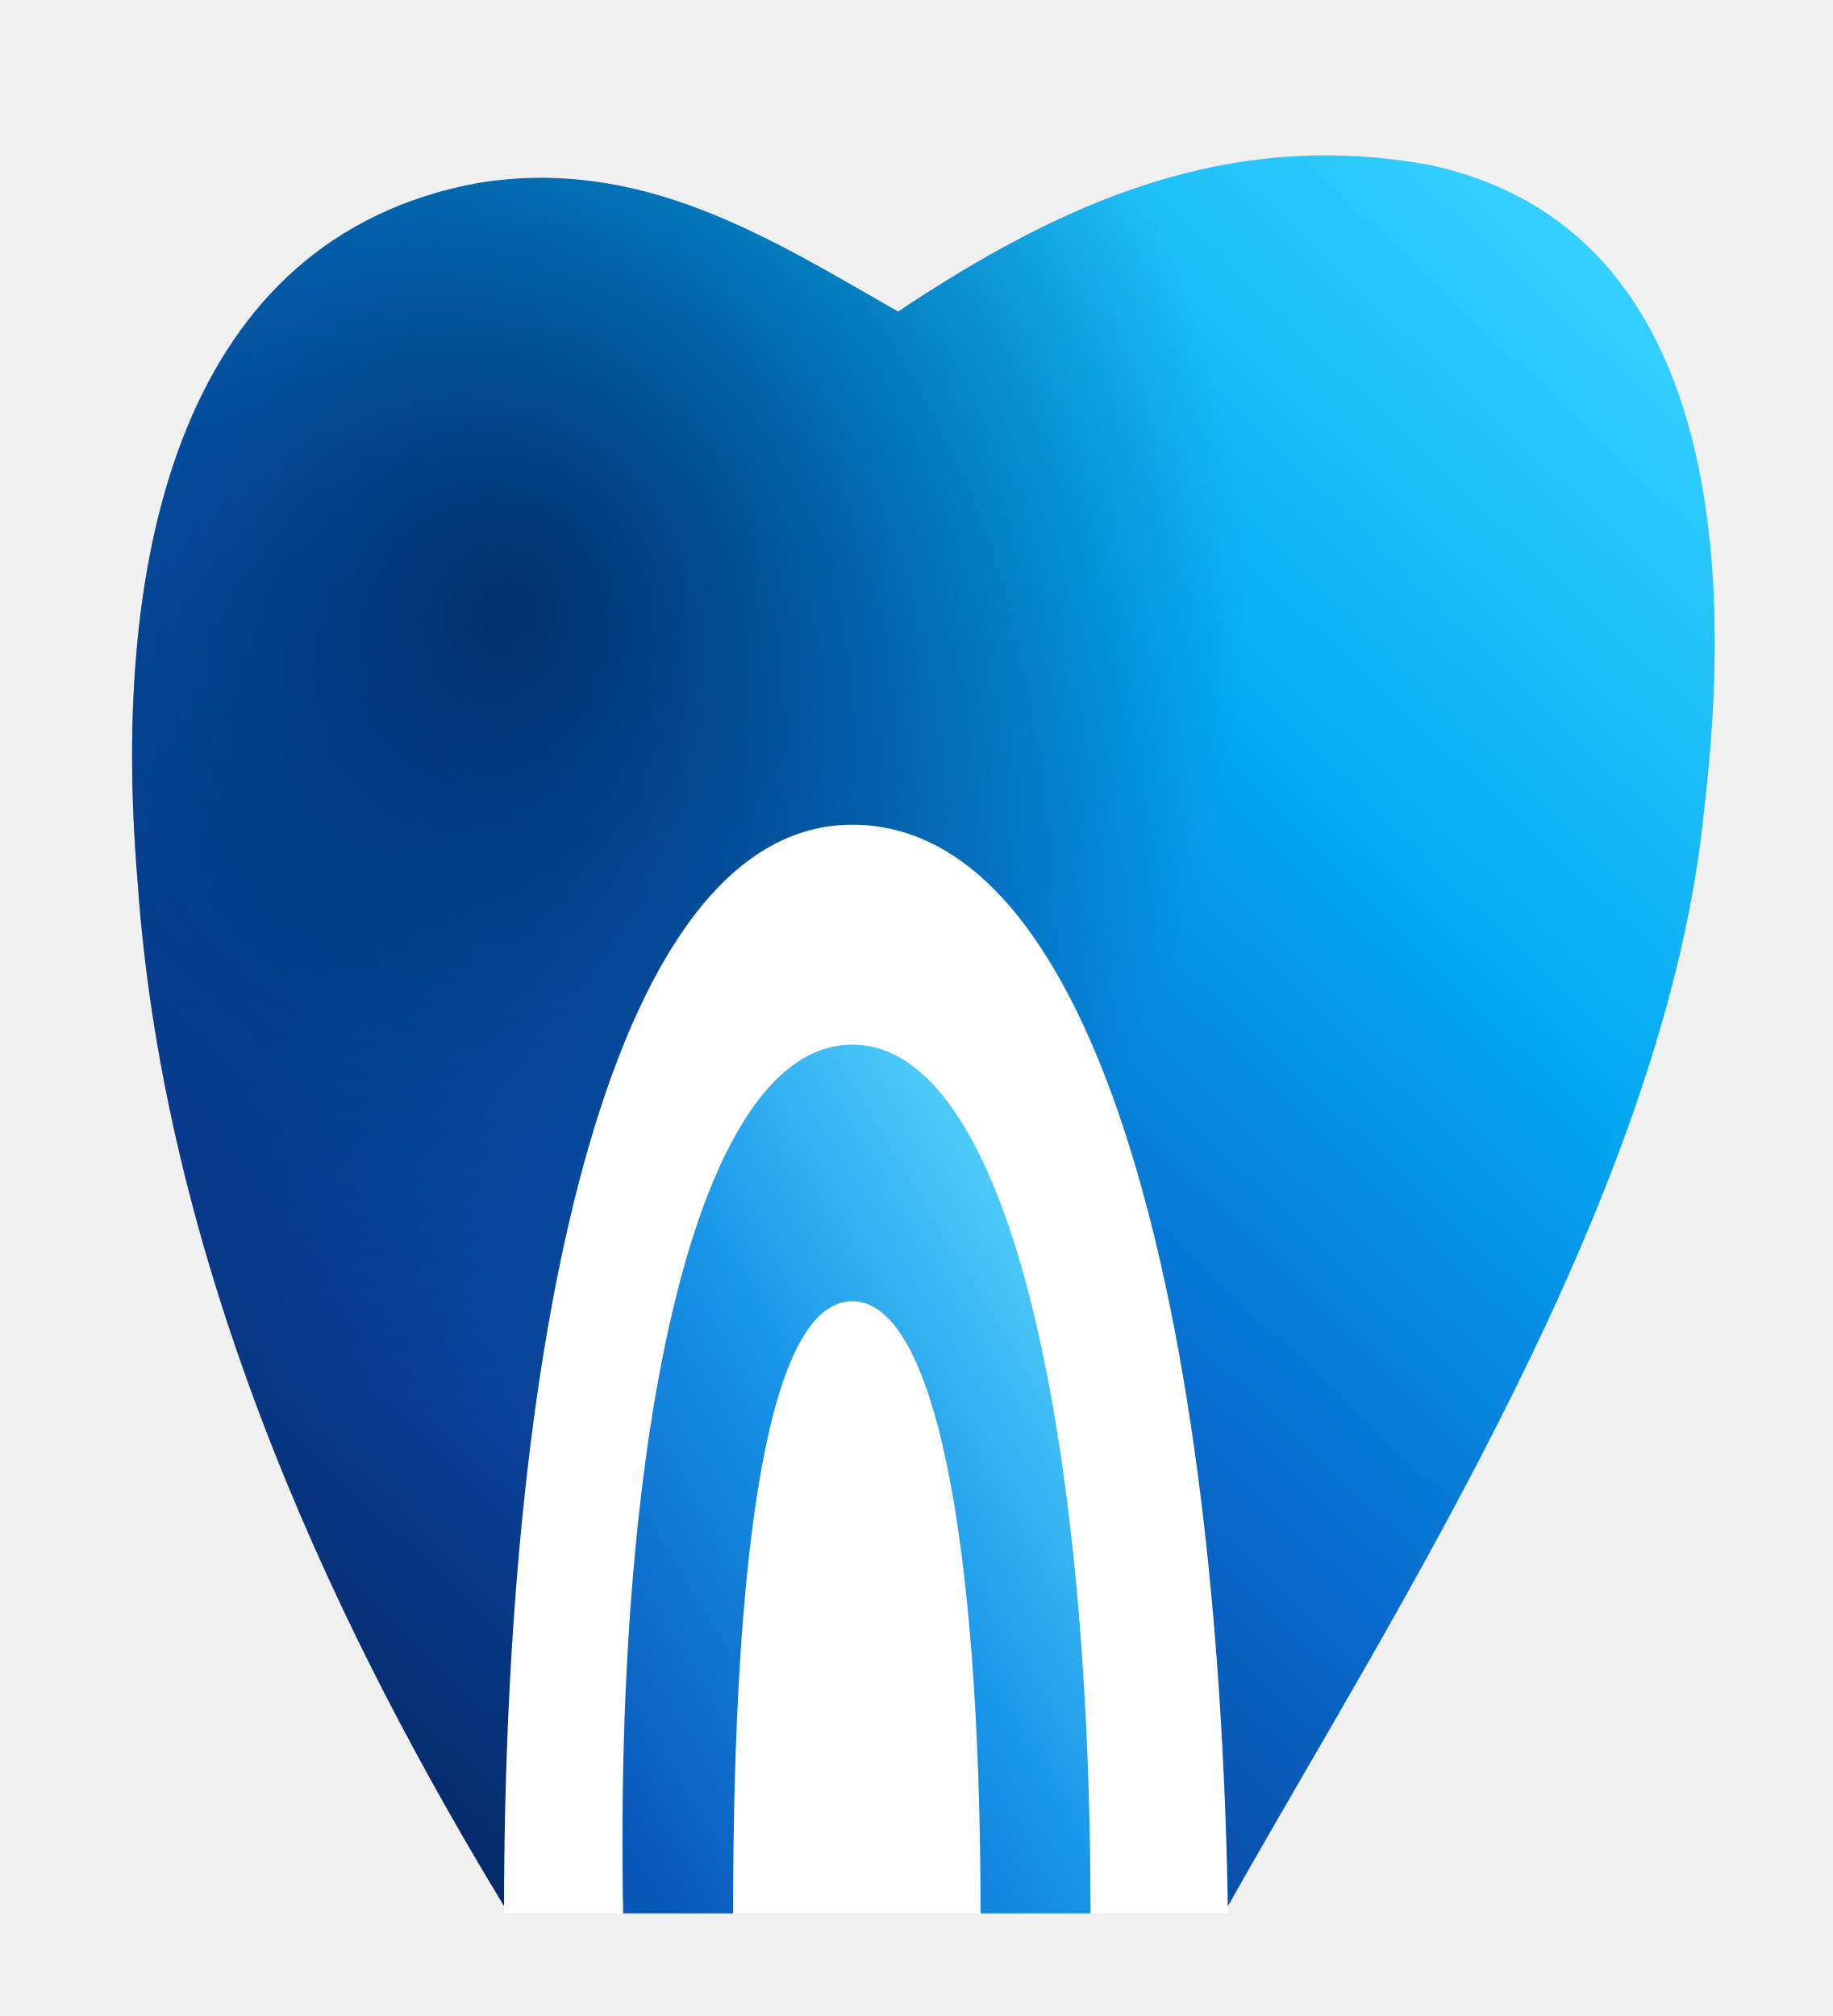
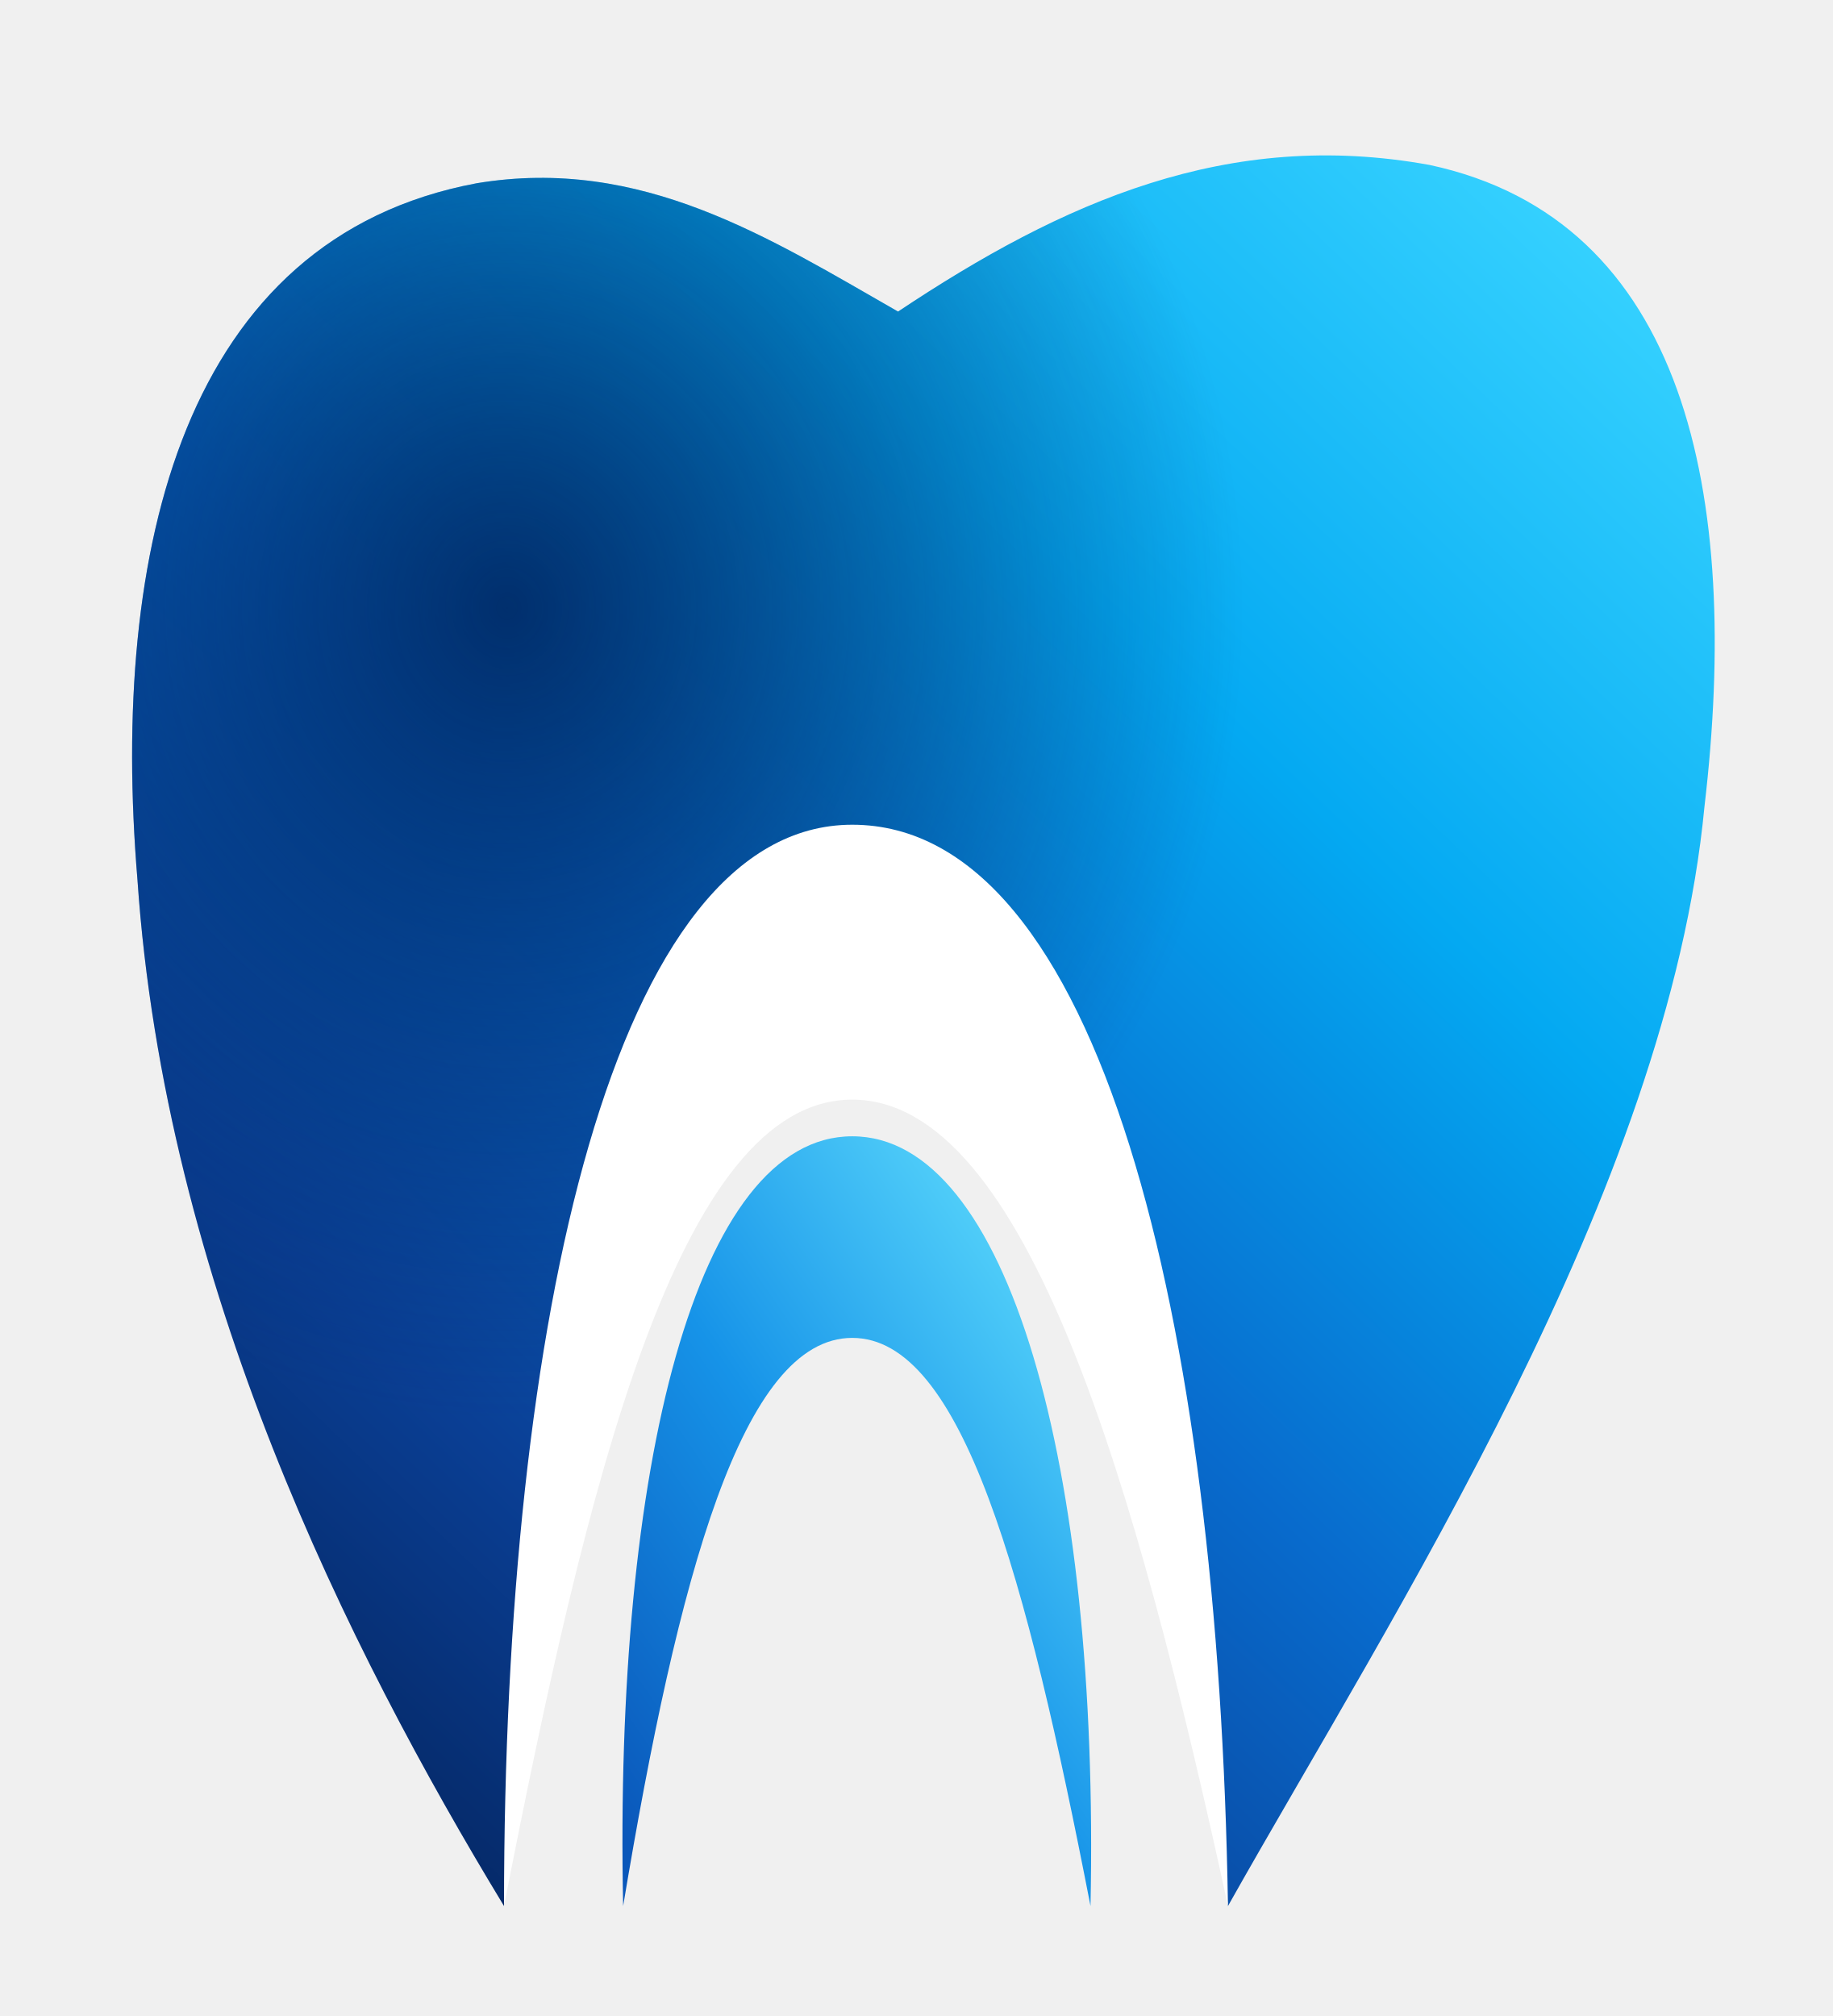
<svg xmlns="http://www.w3.org/2000/svg" viewBox="0 0 100 110">
  <defs>
    <linearGradient id="nd-c" x1="0.92" y1="0.04" x2="0.12" y2="0.96">
      <stop offset="0" stop-color="#36D2FF" />
      <stop offset="0.3" stop-color="#04A9F2" />
      <stop offset="0.56" stop-color="#086BCD" />
      <stop offset="0.8" stop-color="#0A3F95" />
      <stop offset="1" stop-color="#04255F" />
    </linearGradient>
    <radialGradient id="nd-s" cx="0.24" cy="0.26" r="0.46">
      <stop offset="0" stop-color="#00225B" stop-opacity="0.85" />
      <stop offset="1" stop-color="#00225B" stop-opacity="0" />
    </radialGradient>
    <linearGradient id="nd-a" x1="0.9" y1="0.1" x2="0.1" y2="1">
      <stop offset="0" stop-color="#5AD8FC" />
      <stop offset="0.5" stop-color="#1693E8" />
      <stop offset="1" stop-color="#0A57BA" />
    </linearGradient>
  </defs>
-   <path fill="url(#nd-c)" d="M27.5 104 C19 90 9 70 7.5 48 C6 30 10 13 26 10 C35 8.5 42 13 49 17 C58 11 67 7 78 9 C92 12 95 27 93 44 C91 65 76 88 67 104 Z" />
-   <path fill="url(#nd-s)" d="M27.5 104 C19 90 9 70 7.5 48 C6 30 10 13 26 10 C35 8.5 42 13 49 17 C58 11 67 7 78 9 C92 12 95 27 93 44 C91 65 76 88 67 104 Z" />
-   <path fill="#FFFFFF" d="M27.5 104.4 C27.5 72 33.5 45 46.5 45 C60 45 66.5 72 67 104.4 Z" />
-   <path fill="url(#nd-a)" d="M34 104.4 C33.5 78 38 57 46.5 57 C55 57 59.5 78 59.5 104.4 L53.5 104.4 C53.5 84 51 71 46.5 71 C42 71 40 84 40 104.4 Z" />
+   <path fill="url(#nd-c)" d="M27.5 104 C19 90 9 70 7.5 48 C6 30 10 13 26 10 C35 8.5 42 13 49 17 C58 11 67 7 78 9 C92 12 95 27 93 44 C91 65 76 88 67 104 C64 75 59 48 46.5 48 C34 48 29 75 27.5 104 Z" />
+   <path fill="url(#nd-s)" d="M27.5 104 C19 90 9 70 7.5 48 C6 30 10 13 26 10 C35 8.5 42 13 49 17 C58 11 67 7 78 9 C92 12 95 27 93 44 C91 65 76 88 67 104 C64 75 59 48 46.5 48 C34 48 29 75 27.5 104 Z" />
+   <path fill="#FFFFFF" d="M27.5 104 C27.5 72 33.5 45 46.5 45 C60 45 66.5 72 67 104 C62 81 56 60 46.5 60 C37 60 32 81 27.5 104 Z" />
+   <path fill="url(#nd-a)" d="M34 104 C33.5 80 38 62 46.5 62 C55 62 60 80 59.5 104 C56 86 52.5 73 46.5 73 C40.5 73 37 86 34 104 Z" />
</svg>
